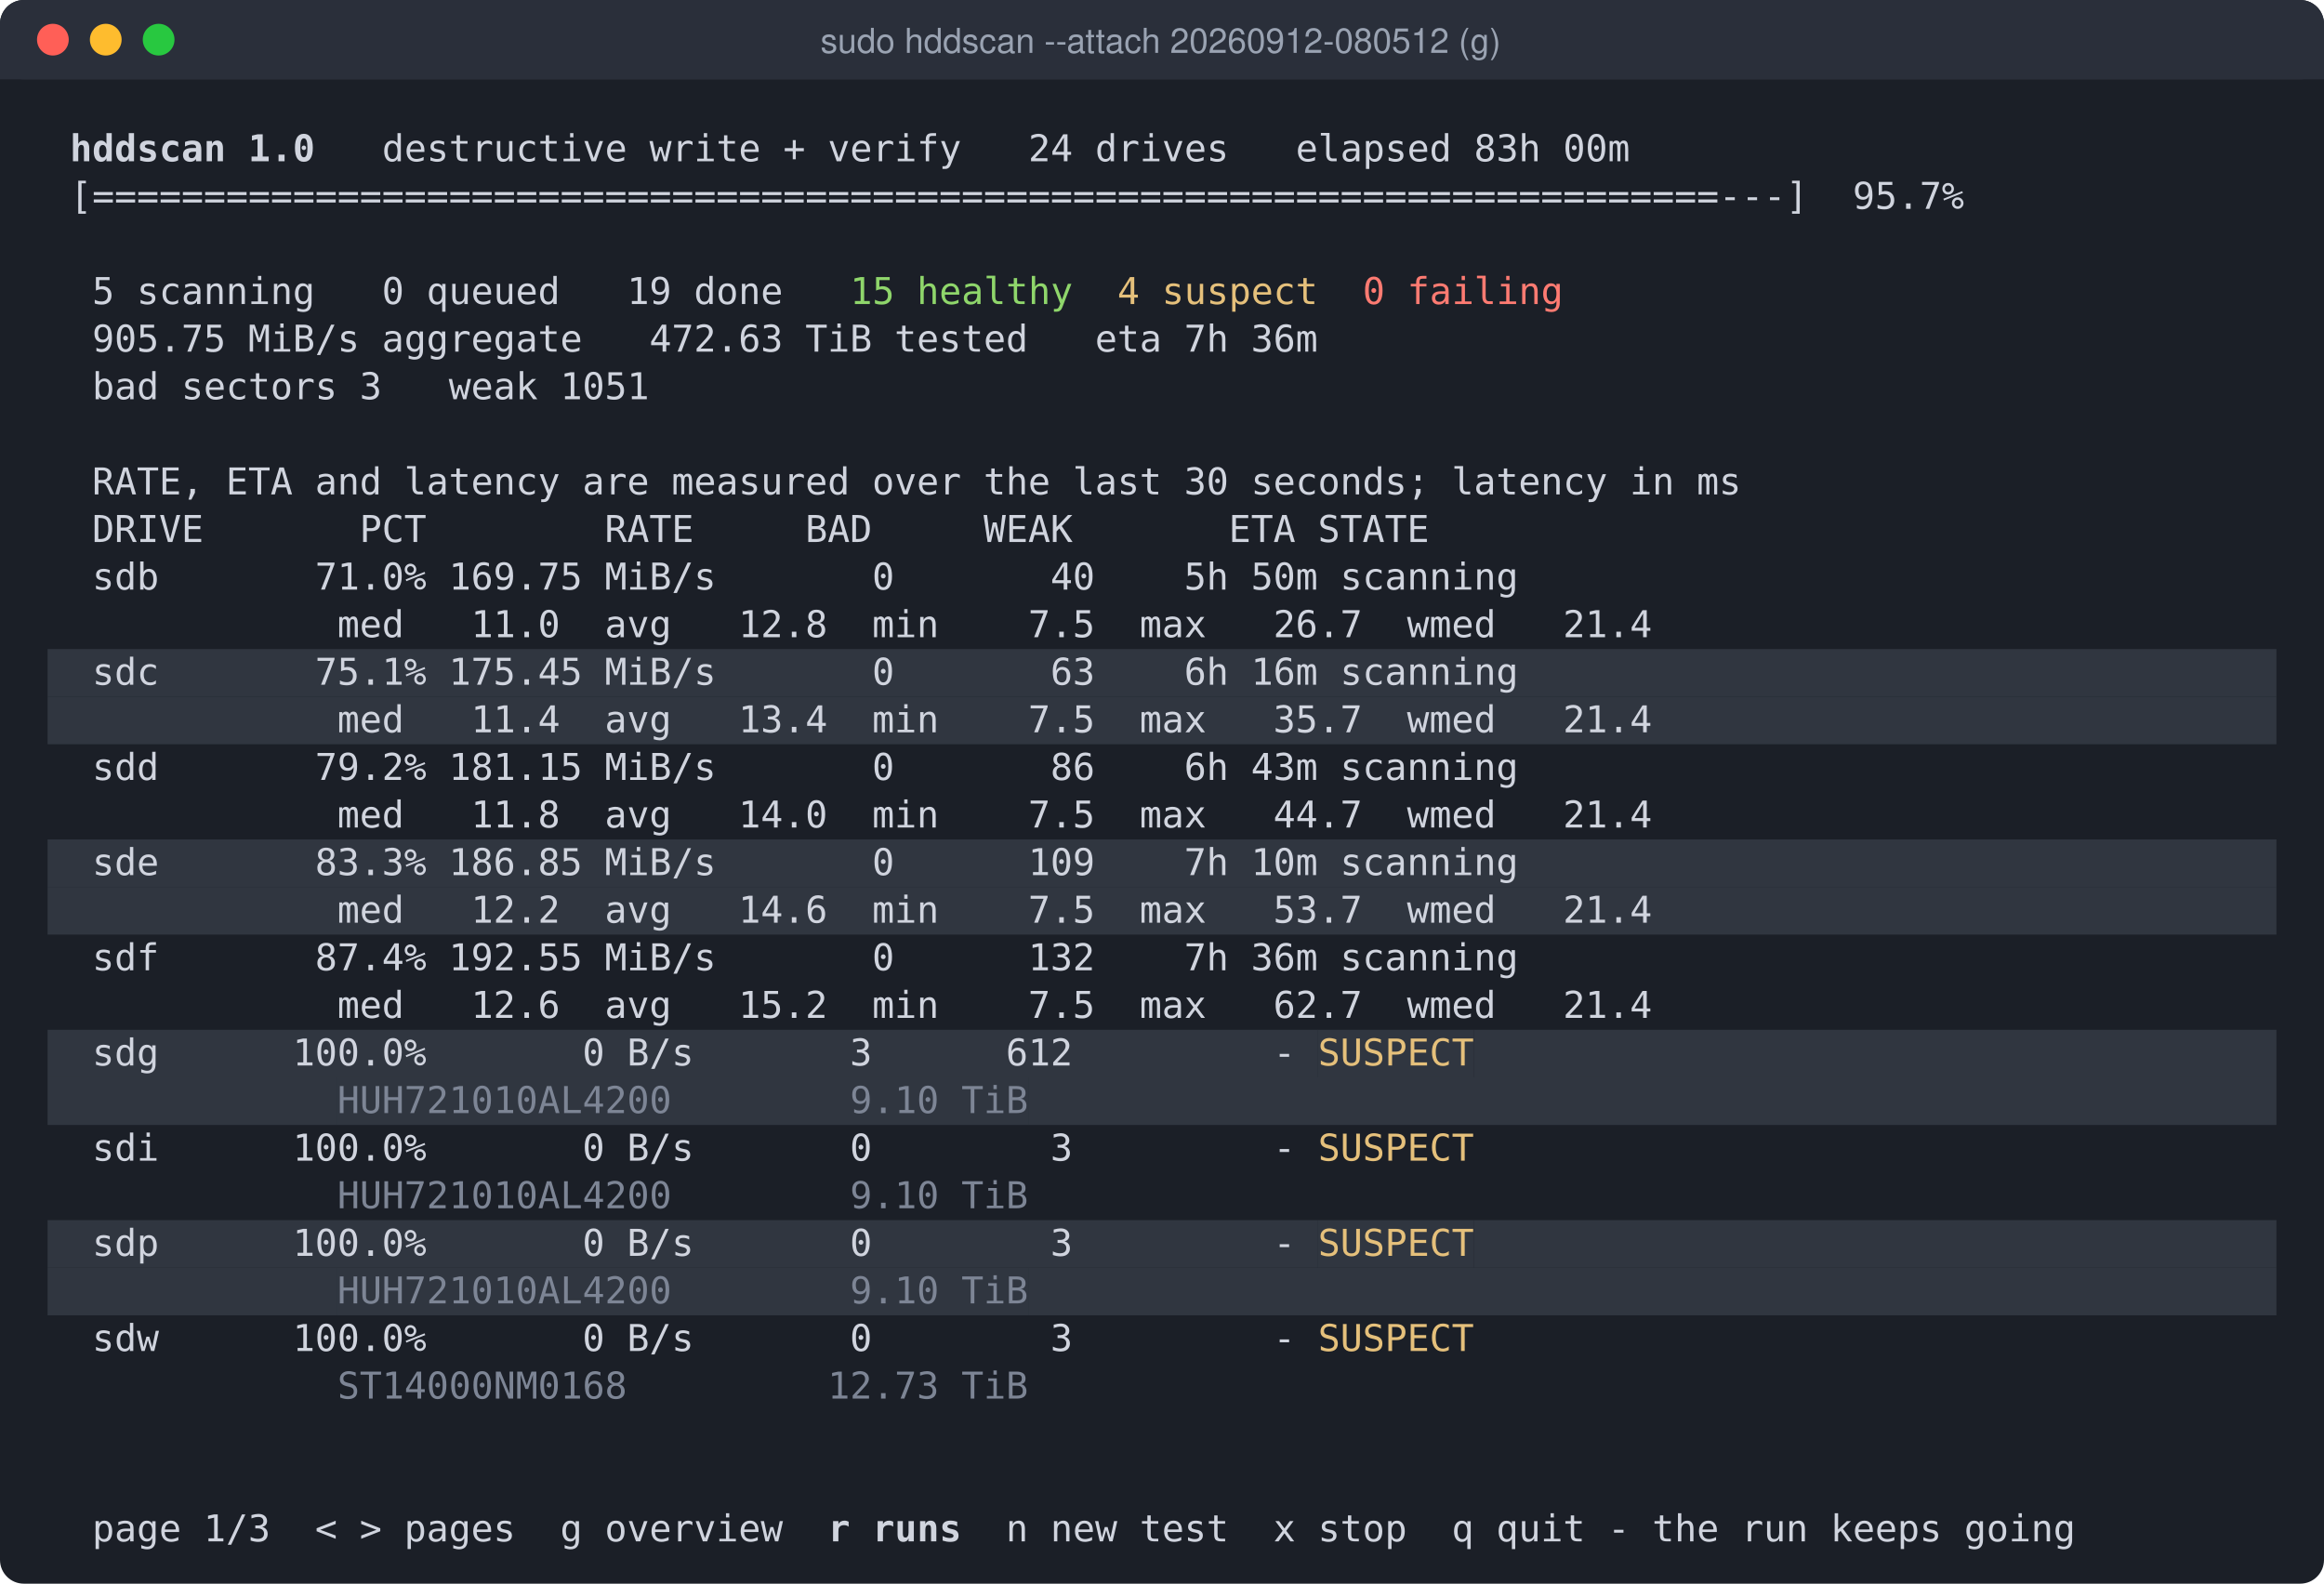
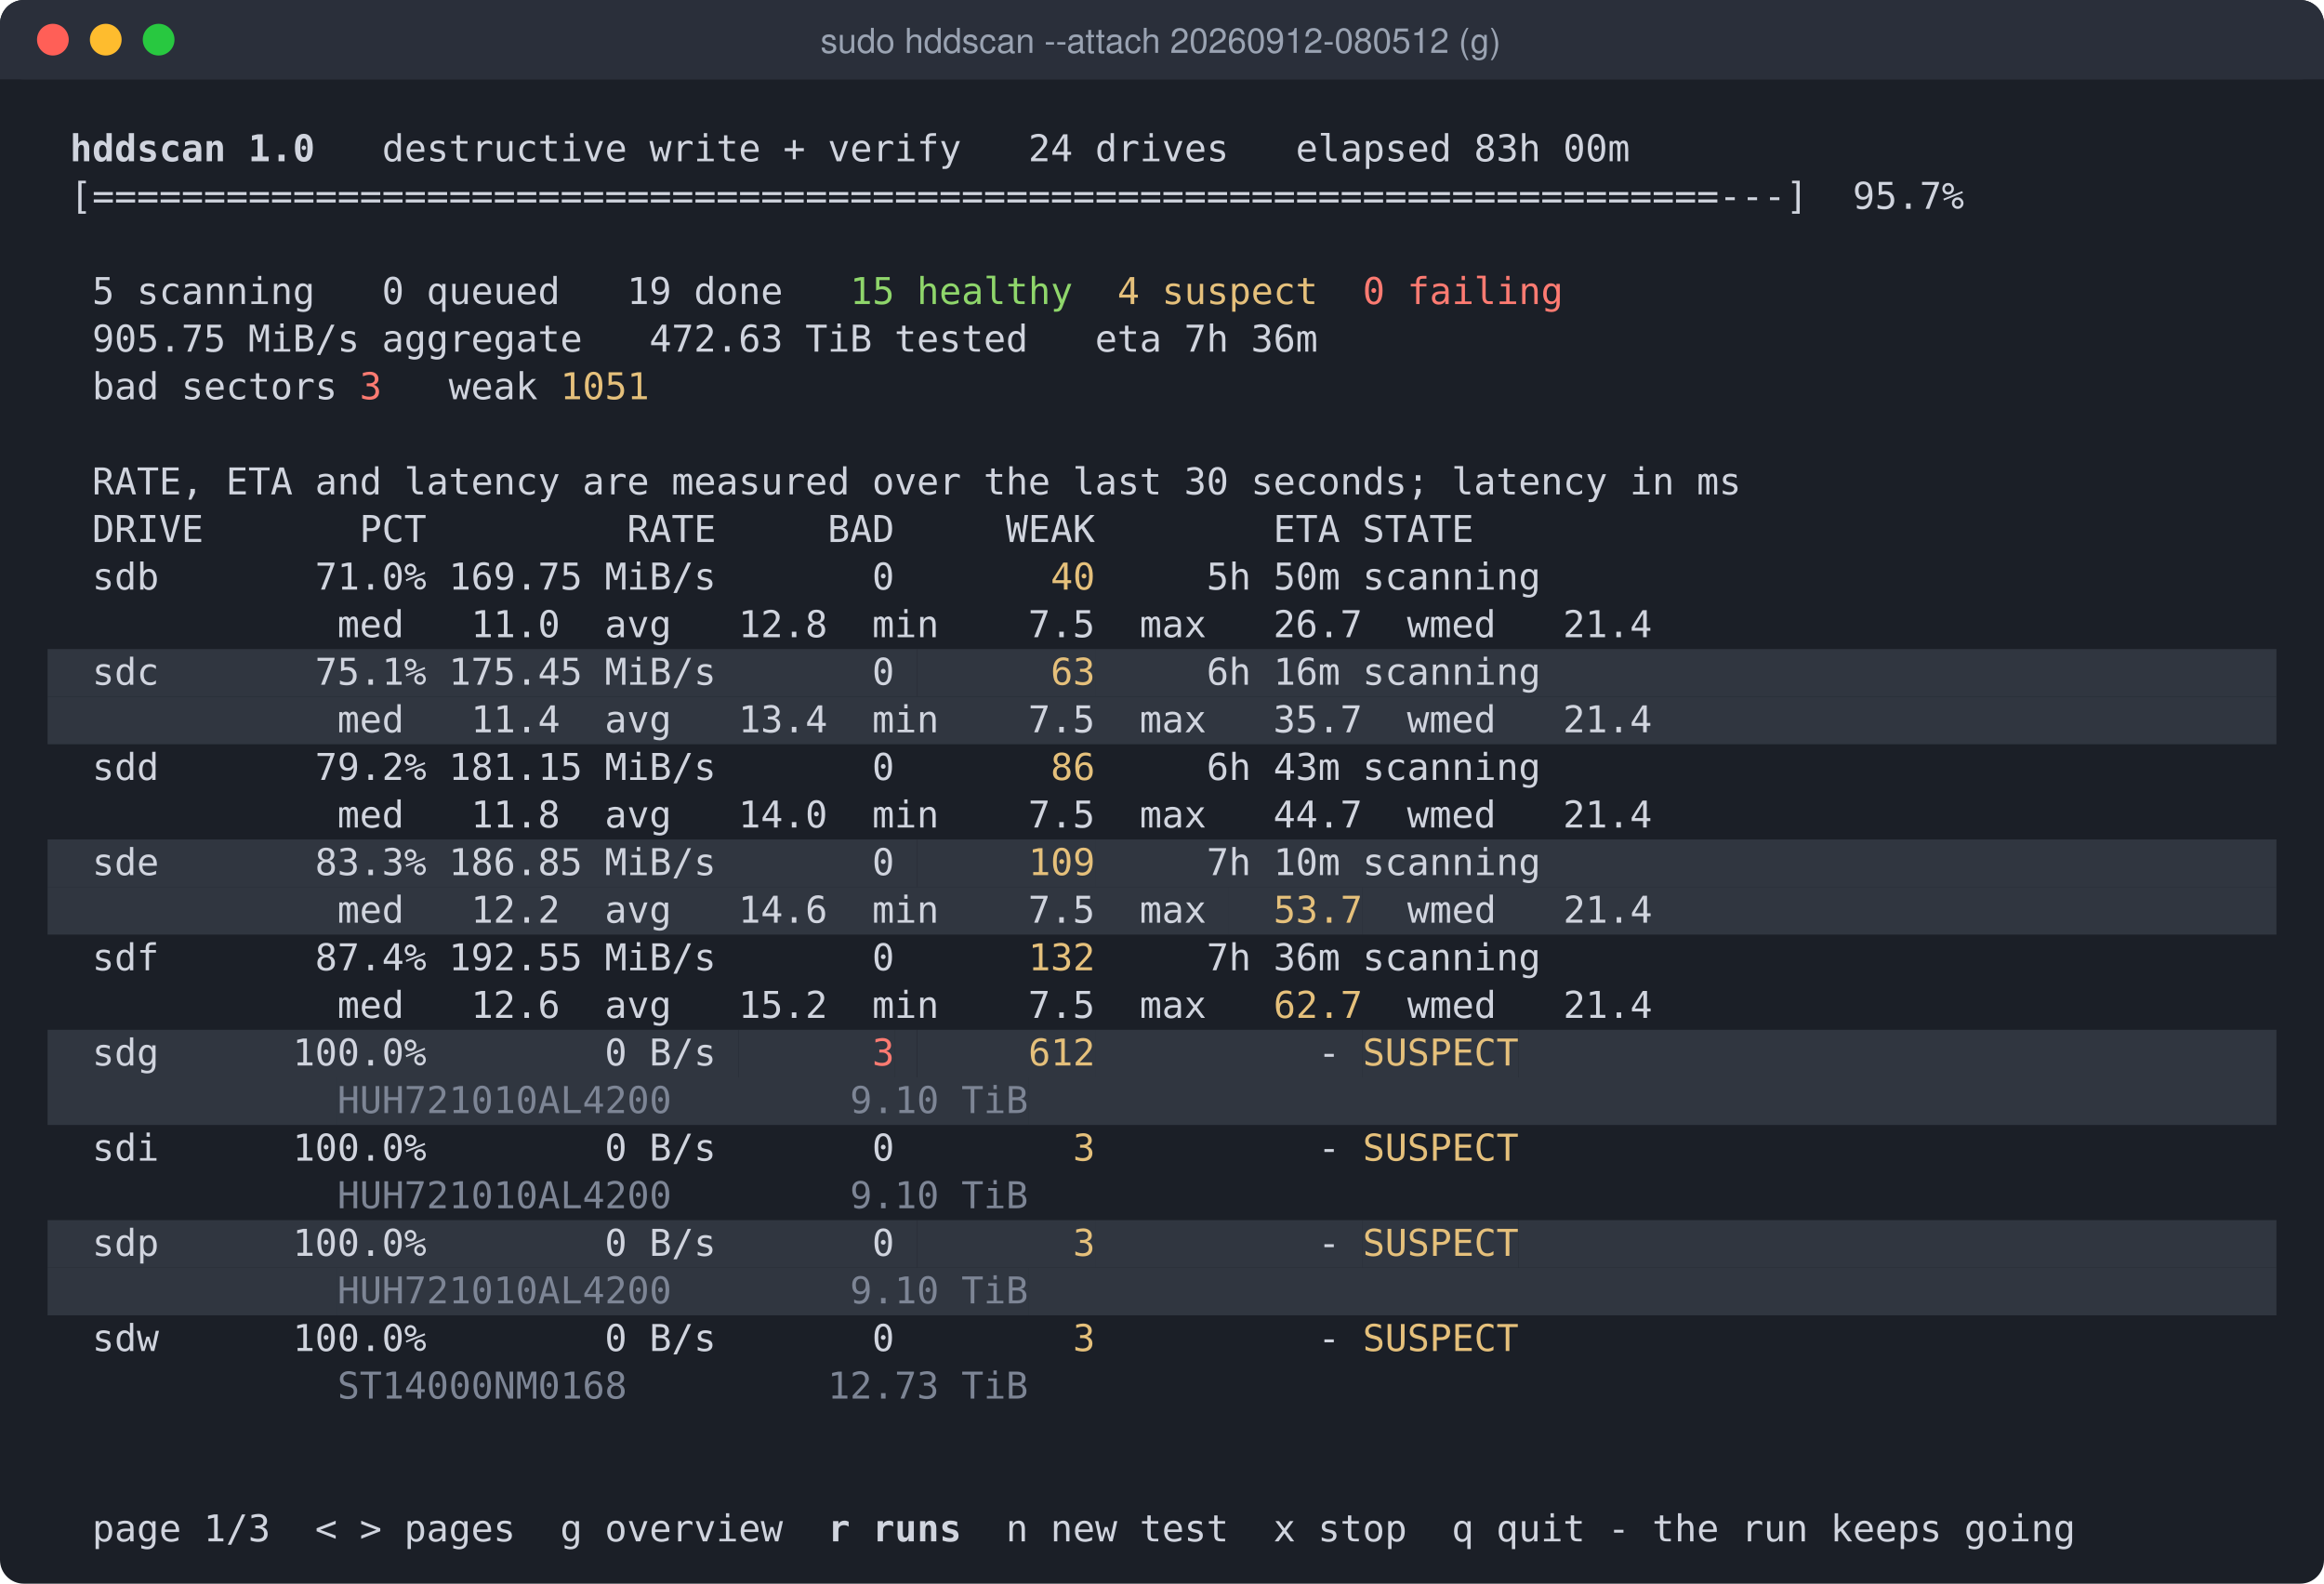
<svg xmlns="http://www.w3.org/2000/svg" width="879" height="599" viewBox="0 0 879 599" role="img" aria-label="sudo hddscan --attach 20260912-080512  (g)">
  <rect width="879" height="599" rx="9" fill="#1b1f27" />
  <rect width="879" height="30" rx="9" fill="#2a2f3a" />
  <rect y="21" width="879" height="9" fill="#2a2f3a" />
  <circle cx="20" cy="15" r="6" fill="#ff5f57" />
  <circle cx="40" cy="15" r="6" fill="#febc2e" />
  <circle cx="60" cy="15" r="6" fill="#28c840" />
  <text x="439" y="20" fill="#9aa3b2" font-family="-apple-system,Segoe UI,Helvetica,Arial,sans-serif" font-size="13" text-anchor="middle">sudo hddscan --attach 20260912-080512  (g)</text>
  <text y="61" font-family="DejaVu Sans Mono,Menlo,Consolas,Liberation Mono,monospace" font-size="14" xml:space="preserve">
    <tspan x="18.0" fill="#d0d4de" font-weight="bold"> hddscan 1.0</tspan>
    <tspan x="119.2" fill="#d0d4de">   destructive write + verify   24 drives   elapsed 83h 00m                             </tspan>
  </text>
  <text y="79" font-family="DejaVu Sans Mono,Menlo,Consolas,Liberation Mono,monospace" font-size="14" xml:space="preserve">
    <tspan x="18.0" fill="#d0d4de"> [=========================================================================---]  95.7%              </tspan>
  </text>
  <text y="115" font-family="DejaVu Sans Mono,Menlo,Consolas,Liberation Mono,monospace" font-size="14" xml:space="preserve">
    <tspan x="18.0" fill="#d0d4de">  5 scanning   0 queued   19 done   </tspan>
    <tspan x="321.5" fill="#8fd66b">15 healthy</tspan>
    <tspan x="422.6" fill="#e5c07b">4 suspect</tspan>
    <tspan x="515.4" fill="#ff7b72">0 failing</tspan>
  </text>
  <text y="133" font-family="DejaVu Sans Mono,Menlo,Consolas,Liberation Mono,monospace" font-size="14" xml:space="preserve">
    <tspan x="18.0" fill="#d0d4de">  905.75 MiB/s aggregate   472.63 TiB tested   eta 7h 36m                                           </tspan>
  </text>
  <text y="151" font-family="DejaVu Sans Mono,Menlo,Consolas,Liberation Mono,monospace" font-size="14" xml:space="preserve">
-     <tspan x="18.0" fill="#d0d4de">  bad sectors 3   weak 1051                                                                         </tspan>
+     <tspan x="18.0" fill="#d0d4de">  bad sectors </tspan>
+     <tspan x="136.0" fill="#ff7b72">3</tspan>
+     <tspan x="144.4" fill="#d0d4de">   weak </tspan>
+     <tspan x="211.9" fill="#e5c07b">1051</tspan>
  </text>
  <text y="187" font-family="DejaVu Sans Mono,Menlo,Consolas,Liberation Mono,monospace" font-size="14" xml:space="preserve">
    <tspan x="18.0" fill="#d0d4de">  RATE, ETA and latency are measured over the last 30 seconds; latency in ms                        </tspan>
  </text>
  <text y="205" font-family="DejaVu Sans Mono,Menlo,Consolas,Liberation Mono,monospace" font-size="14" xml:space="preserve">
-     <tspan x="18.0" fill="#d0d4de">  DRIVE       PCT        RATE     BAD     WEAK       ETA STATE                                      </tspan>
+     <tspan x="18.0" fill="#d0d4de">  DRIVE       PCT         RATE     BAD     WEAK        ETA STATE                                    </tspan>
  </text>
  <text y="223" font-family="DejaVu Sans Mono,Menlo,Consolas,Liberation Mono,monospace" font-size="14" xml:space="preserve">
-     <tspan x="18.0" fill="#d0d4de">  sdb       71.0% 169.75 MiB/s       0       40    5h 50m scanning                                  </tspan>
+     <tspan x="18.0" fill="#d0d4de">  sdb       71.0% 169.75 MiB/s       0 </tspan>
+     <tspan x="346.8" fill="#e5c07b">      40</tspan>
+     <tspan x="414.2" fill="#d0d4de">     5h 50m scanning                                 </tspan>
  </text>
  <text y="241" font-family="DejaVu Sans Mono,Menlo,Consolas,Liberation Mono,monospace" font-size="14" xml:space="preserve">
    <tspan x="18.0" fill="#d0d4de">             med   11.0  avg   12.8  min    7.5  max   26.7  wmed   21.4                            </tspan>
  </text>
-   <rect x="18.0" y="245.5" width="843.0" height="18" fill="#303640" />
+   <rect x="18.0" y="245.5" width="328.8" height="18" fill="#303640" />
+   <rect x="346.8" y="245.5" width="67.4" height="18" fill="#303640" />
+   <rect x="414.2" y="245.5" width="446.8" height="18" fill="#303640" />
  <text y="259" font-family="DejaVu Sans Mono,Menlo,Consolas,Liberation Mono,monospace" font-size="14" xml:space="preserve">
-     <tspan x="18.0" fill="#d0d4de">  sdc       75.1% 175.45 MiB/s       0       63    6h 16m scanning                                  </tspan>
+     <tspan x="18.0" fill="#d0d4de">  sdc       75.1% 175.45 MiB/s       0 </tspan>
+     <tspan x="346.8" fill="#e5c07b">      63</tspan>
+     <tspan x="414.2" fill="#d0d4de">     6h 16m scanning                                 </tspan>
  </text>
  <rect x="18.0" y="263.5" width="843.0" height="18" fill="#303640" />
  <text y="277" font-family="DejaVu Sans Mono,Menlo,Consolas,Liberation Mono,monospace" font-size="14" xml:space="preserve">
    <tspan x="18.0" fill="#d0d4de">             med   11.4  avg   13.4  min    7.5  max   35.7  wmed   21.4                            </tspan>
  </text>
  <text y="295" font-family="DejaVu Sans Mono,Menlo,Consolas,Liberation Mono,monospace" font-size="14" xml:space="preserve">
-     <tspan x="18.0" fill="#d0d4de">  sdd       79.2% 181.15 MiB/s       0       86    6h 43m scanning                                  </tspan>
+     <tspan x="18.0" fill="#d0d4de">  sdd       79.2% 181.15 MiB/s       0 </tspan>
+     <tspan x="346.8" fill="#e5c07b">      86</tspan>
+     <tspan x="414.2" fill="#d0d4de">     6h 43m scanning                                 </tspan>
  </text>
  <text y="313" font-family="DejaVu Sans Mono,Menlo,Consolas,Liberation Mono,monospace" font-size="14" xml:space="preserve">
    <tspan x="18.0" fill="#d0d4de">             med   11.8  avg   14.0  min    7.5  max   44.7  wmed   21.4                            </tspan>
  </text>
-   <rect x="18.0" y="317.5" width="843.0" height="18" fill="#303640" />
+   <rect x="18.0" y="317.5" width="328.8" height="18" fill="#303640" />
+   <rect x="346.8" y="317.5" width="67.4" height="18" fill="#303640" />
+   <rect x="414.2" y="317.5" width="446.8" height="18" fill="#303640" />
  <text y="331" font-family="DejaVu Sans Mono,Menlo,Consolas,Liberation Mono,monospace" font-size="14" xml:space="preserve">
-     <tspan x="18.0" fill="#d0d4de">  sde       83.3% 186.85 MiB/s       0      109    7h 10m scanning                                  </tspan>
+     <tspan x="18.0" fill="#d0d4de">  sde       83.3% 186.85 MiB/s       0 </tspan>
+     <tspan x="346.8" fill="#e5c07b">     109</tspan>
+     <tspan x="414.2" fill="#d0d4de">     7h 10m scanning                                 </tspan>
  </text>
-   <rect x="18.0" y="335.5" width="843.0" height="18" fill="#303640" />
+   <rect x="18.0" y="335.5" width="446.8" height="18" fill="#303640" />
+   <rect x="464.8" y="335.5" width="50.6" height="18" fill="#303640" />
+   <rect x="515.4" y="335.5" width="345.6" height="18" fill="#303640" />
  <text y="349" font-family="DejaVu Sans Mono,Menlo,Consolas,Liberation Mono,monospace" font-size="14" xml:space="preserve">
-     <tspan x="18.0" fill="#d0d4de">             med   12.2  avg   14.6  min    7.5  max   53.7  wmed   21.4                            </tspan>
+     <tspan x="18.0" fill="#d0d4de">             med   12.2  avg   14.6  min    7.5  max </tspan>
+     <tspan x="464.8" fill="#e5c07b">  53.7</tspan>
+     <tspan x="515.4" fill="#d0d4de">  wmed   21.4                            </tspan>
  </text>
  <text y="367" font-family="DejaVu Sans Mono,Menlo,Consolas,Liberation Mono,monospace" font-size="14" xml:space="preserve">
-     <tspan x="18.0" fill="#d0d4de">  sdf       87.4% 192.55 MiB/s       0      132    7h 36m scanning                                  </tspan>
+     <tspan x="18.0" fill="#d0d4de">  sdf       87.4% 192.55 MiB/s       0 </tspan>
+     <tspan x="346.8" fill="#e5c07b">     132</tspan>
+     <tspan x="414.2" fill="#d0d4de">     7h 36m scanning                                 </tspan>
  </text>
  <text y="385" font-family="DejaVu Sans Mono,Menlo,Consolas,Liberation Mono,monospace" font-size="14" xml:space="preserve">
-     <tspan x="18.0" fill="#d0d4de">             med   12.6  avg   15.2  min    7.5  max   62.7  wmed   21.4                            </tspan>
+     <tspan x="18.0" fill="#d0d4de">             med   12.6  avg   15.2  min    7.5  max </tspan>
+     <tspan x="464.8" fill="#e5c07b">  62.7</tspan>
+     <tspan x="515.4" fill="#d0d4de">  wmed   21.4                            </tspan>
  </text>
-   <rect x="18.0" y="389.5" width="480.5" height="18" fill="#303640" />
-   <rect x="498.5" y="389.5" width="59.0" height="18" fill="#303640" />
-   <rect x="557.5" y="389.5" width="303.5" height="18" fill="#303640" />
+   <rect x="18.0" y="389.5" width="261.3" height="18" fill="#303640" />
+   <rect x="279.3" y="389.5" width="59.0" height="18" fill="#303640" />
+   <rect x="338.3" y="389.5" width="8.4" height="18" fill="#303640" />
+   <rect x="346.8" y="389.5" width="67.4" height="18" fill="#303640" />
+   <rect x="414.2" y="389.5" width="101.2" height="18" fill="#303640" />
+   <rect x="515.4" y="389.5" width="59.0" height="18" fill="#303640" />
+   <rect x="574.4" y="389.5" width="286.6" height="18" fill="#303640" />
  <text y="403" font-family="DejaVu Sans Mono,Menlo,Consolas,Liberation Mono,monospace" font-size="14" xml:space="preserve">
-     <tspan x="18.0" fill="#d0d4de">  sdg      100.0%       0 B/s       3      612         - </tspan>
-     <tspan x="498.5" fill="#e5c07b">SUSPECT</tspan>
-     <tspan x="557.5" fill="#d0d4de">                                    </tspan>
+     <tspan x="18.0" fill="#d0d4de">  sdg      100.0%        0 B/s </tspan>
+     <tspan x="279.3" fill="#ff7b72">      3</tspan>
+     <tspan x="338.3" fill="#d0d4de"> </tspan>
+     <tspan x="346.8" fill="#e5c07b">     612</tspan>
+     <tspan x="414.2" fill="#d0d4de">          - </tspan>
+     <tspan x="515.4" fill="#e5c07b">SUSPECT</tspan>
+     <tspan x="574.4" fill="#d0d4de">                                  </tspan>
  </text>
  <rect x="18.0" y="407.5" width="109.6" height="18" fill="#303640" />
  <rect x="127.6" y="407.5" width="261.3" height="18" fill="#303640" />
  <rect x="388.9" y="407.5" width="472.1" height="18" fill="#303640" />
  <text y="421" font-family="DejaVu Sans Mono,Menlo,Consolas,Liberation Mono,monospace" font-size="14" xml:space="preserve">
    <tspan x="18.0" fill="#d0d4de">             </tspan>
    <tspan x="127.6" fill="#7d8595">HUH721010AL4200        9.10 TiB</tspan>
    <tspan x="388.9" fill="#d0d4de">                                                        </tspan>
  </text>
  <text y="439" font-family="DejaVu Sans Mono,Menlo,Consolas,Liberation Mono,monospace" font-size="14" xml:space="preserve">
-     <tspan x="18.0" fill="#d0d4de">  sdi      100.0%       0 B/s       0        3         - </tspan>
-     <tspan x="498.5" fill="#e5c07b">SUSPECT</tspan>
+     <tspan x="18.0" fill="#d0d4de">  sdi      100.0%        0 B/s       0 </tspan>
+     <tspan x="346.8" fill="#e5c07b">       3</tspan>
+     <tspan x="414.2" fill="#d0d4de">          - </tspan>
+     <tspan x="515.4" fill="#e5c07b">SUSPECT</tspan>
  </text>
  <text y="457" font-family="DejaVu Sans Mono,Menlo,Consolas,Liberation Mono,monospace" font-size="14" xml:space="preserve">
    <tspan x="127.6" fill="#7d8595">HUH721010AL4200        9.10 TiB</tspan>
  </text>
-   <rect x="18.0" y="461.5" width="480.5" height="18" fill="#303640" />
-   <rect x="498.5" y="461.5" width="59.0" height="18" fill="#303640" />
-   <rect x="557.5" y="461.5" width="303.5" height="18" fill="#303640" />
+   <rect x="18.0" y="461.5" width="328.8" height="18" fill="#303640" />
+   <rect x="346.8" y="461.5" width="67.4" height="18" fill="#303640" />
+   <rect x="414.2" y="461.5" width="101.2" height="18" fill="#303640" />
+   <rect x="515.4" y="461.5" width="59.0" height="18" fill="#303640" />
+   <rect x="574.4" y="461.5" width="286.6" height="18" fill="#303640" />
  <text y="475" font-family="DejaVu Sans Mono,Menlo,Consolas,Liberation Mono,monospace" font-size="14" xml:space="preserve">
-     <tspan x="18.0" fill="#d0d4de">  sdp      100.0%       0 B/s       0        3         - </tspan>
-     <tspan x="498.5" fill="#e5c07b">SUSPECT</tspan>
-     <tspan x="557.5" fill="#d0d4de">                                    </tspan>
+     <tspan x="18.0" fill="#d0d4de">  sdp      100.0%        0 B/s       0 </tspan>
+     <tspan x="346.8" fill="#e5c07b">       3</tspan>
+     <tspan x="414.2" fill="#d0d4de">          - </tspan>
+     <tspan x="515.4" fill="#e5c07b">SUSPECT</tspan>
+     <tspan x="574.4" fill="#d0d4de">                                  </tspan>
  </text>
  <rect x="18.0" y="479.5" width="109.6" height="18" fill="#303640" />
  <rect x="127.6" y="479.5" width="261.3" height="18" fill="#303640" />
  <rect x="388.9" y="479.5" width="472.1" height="18" fill="#303640" />
  <text y="493" font-family="DejaVu Sans Mono,Menlo,Consolas,Liberation Mono,monospace" font-size="14" xml:space="preserve">
    <tspan x="18.0" fill="#d0d4de">             </tspan>
    <tspan x="127.6" fill="#7d8595">HUH721010AL4200        9.10 TiB</tspan>
    <tspan x="388.9" fill="#d0d4de">                                                        </tspan>
  </text>
  <text y="511" font-family="DejaVu Sans Mono,Menlo,Consolas,Liberation Mono,monospace" font-size="14" xml:space="preserve">
-     <tspan x="18.0" fill="#d0d4de">  sdw      100.0%       0 B/s       0        3         - </tspan>
-     <tspan x="498.5" fill="#e5c07b">SUSPECT</tspan>
+     <tspan x="18.0" fill="#d0d4de">  sdw      100.0%        0 B/s       0 </tspan>
+     <tspan x="346.8" fill="#e5c07b">       3</tspan>
+     <tspan x="414.2" fill="#d0d4de">          - </tspan>
+     <tspan x="515.4" fill="#e5c07b">SUSPECT</tspan>
  </text>
  <text y="529" font-family="DejaVu Sans Mono,Menlo,Consolas,Liberation Mono,monospace" font-size="14" xml:space="preserve">
    <tspan x="127.6" fill="#7d8595">ST14000NM0168         12.73 TiB</tspan>
  </text>
  <text y="583" font-family="DejaVu Sans Mono,Menlo,Consolas,Liberation Mono,monospace" font-size="14" xml:space="preserve">
    <tspan x="18.0" fill="#d0d4de">  page 1/3  &lt; &gt; pages  g overview  </tspan>
    <tspan x="313.1" fill="#d0d4de" font-weight="bold">r runs</tspan>
    <tspan x="363.6" fill="#d0d4de">  n new test  x stop  q quit - the run keeps going         </tspan>
  </text>
</svg>
